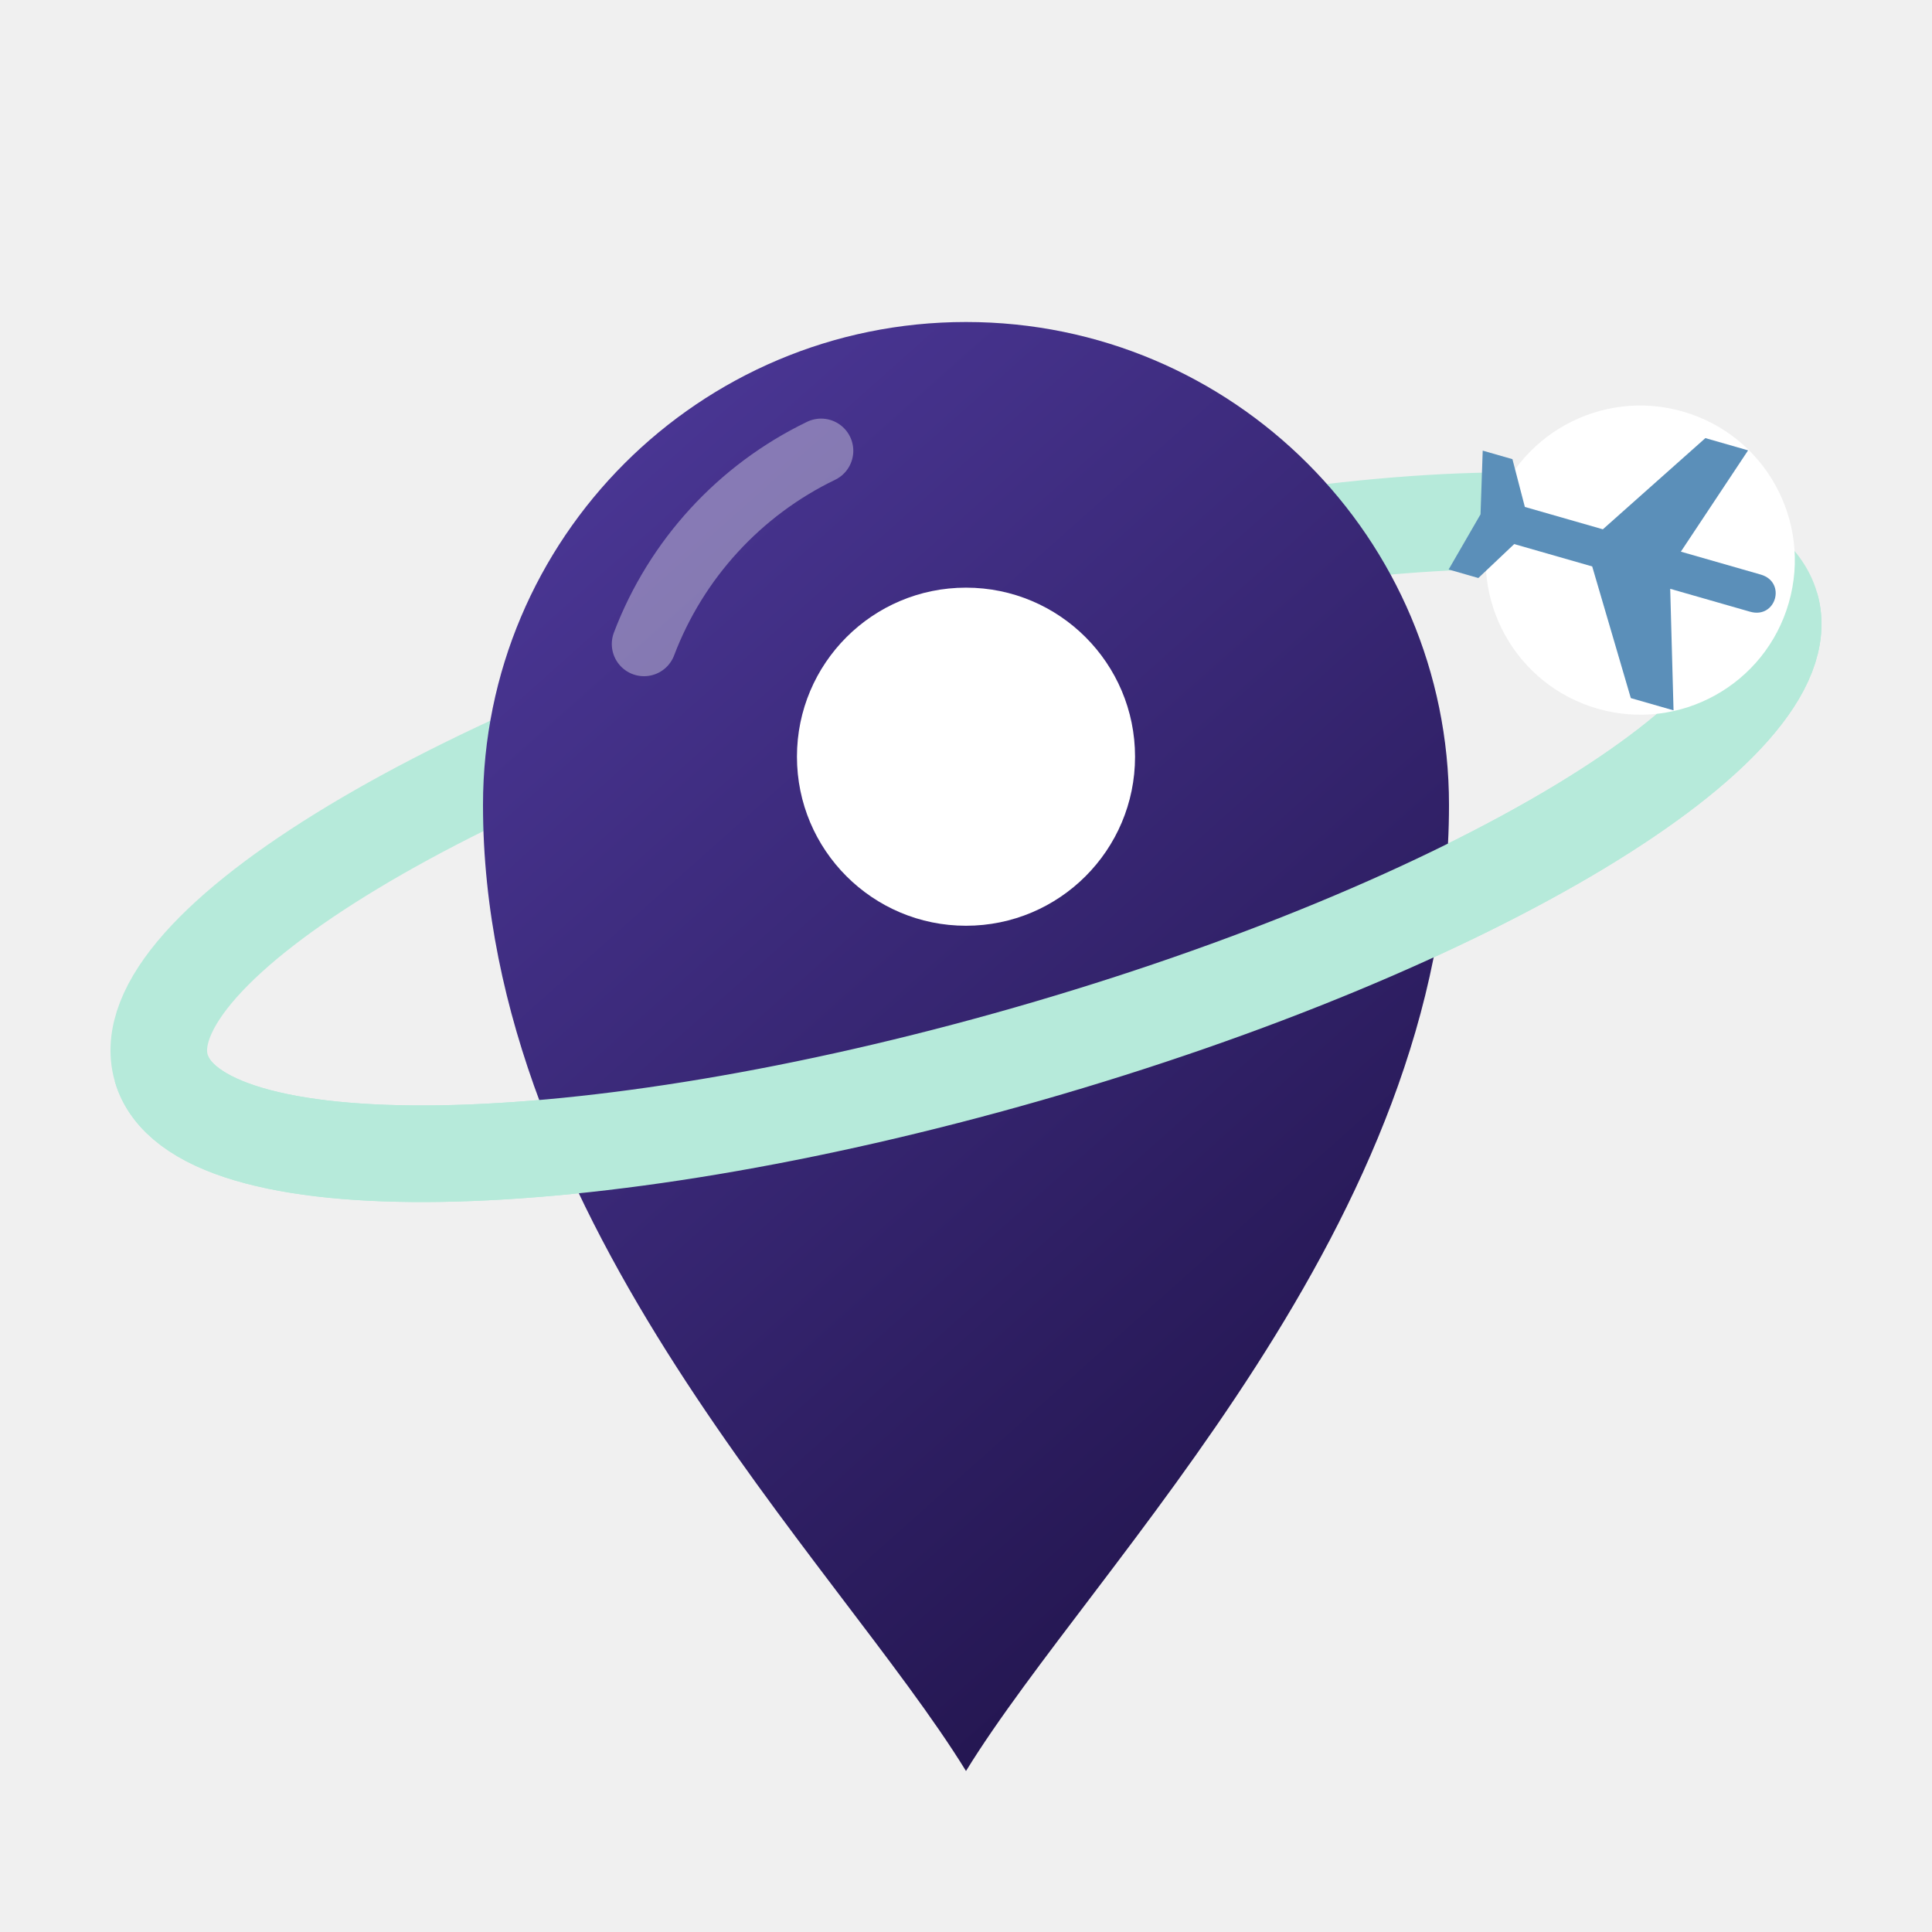
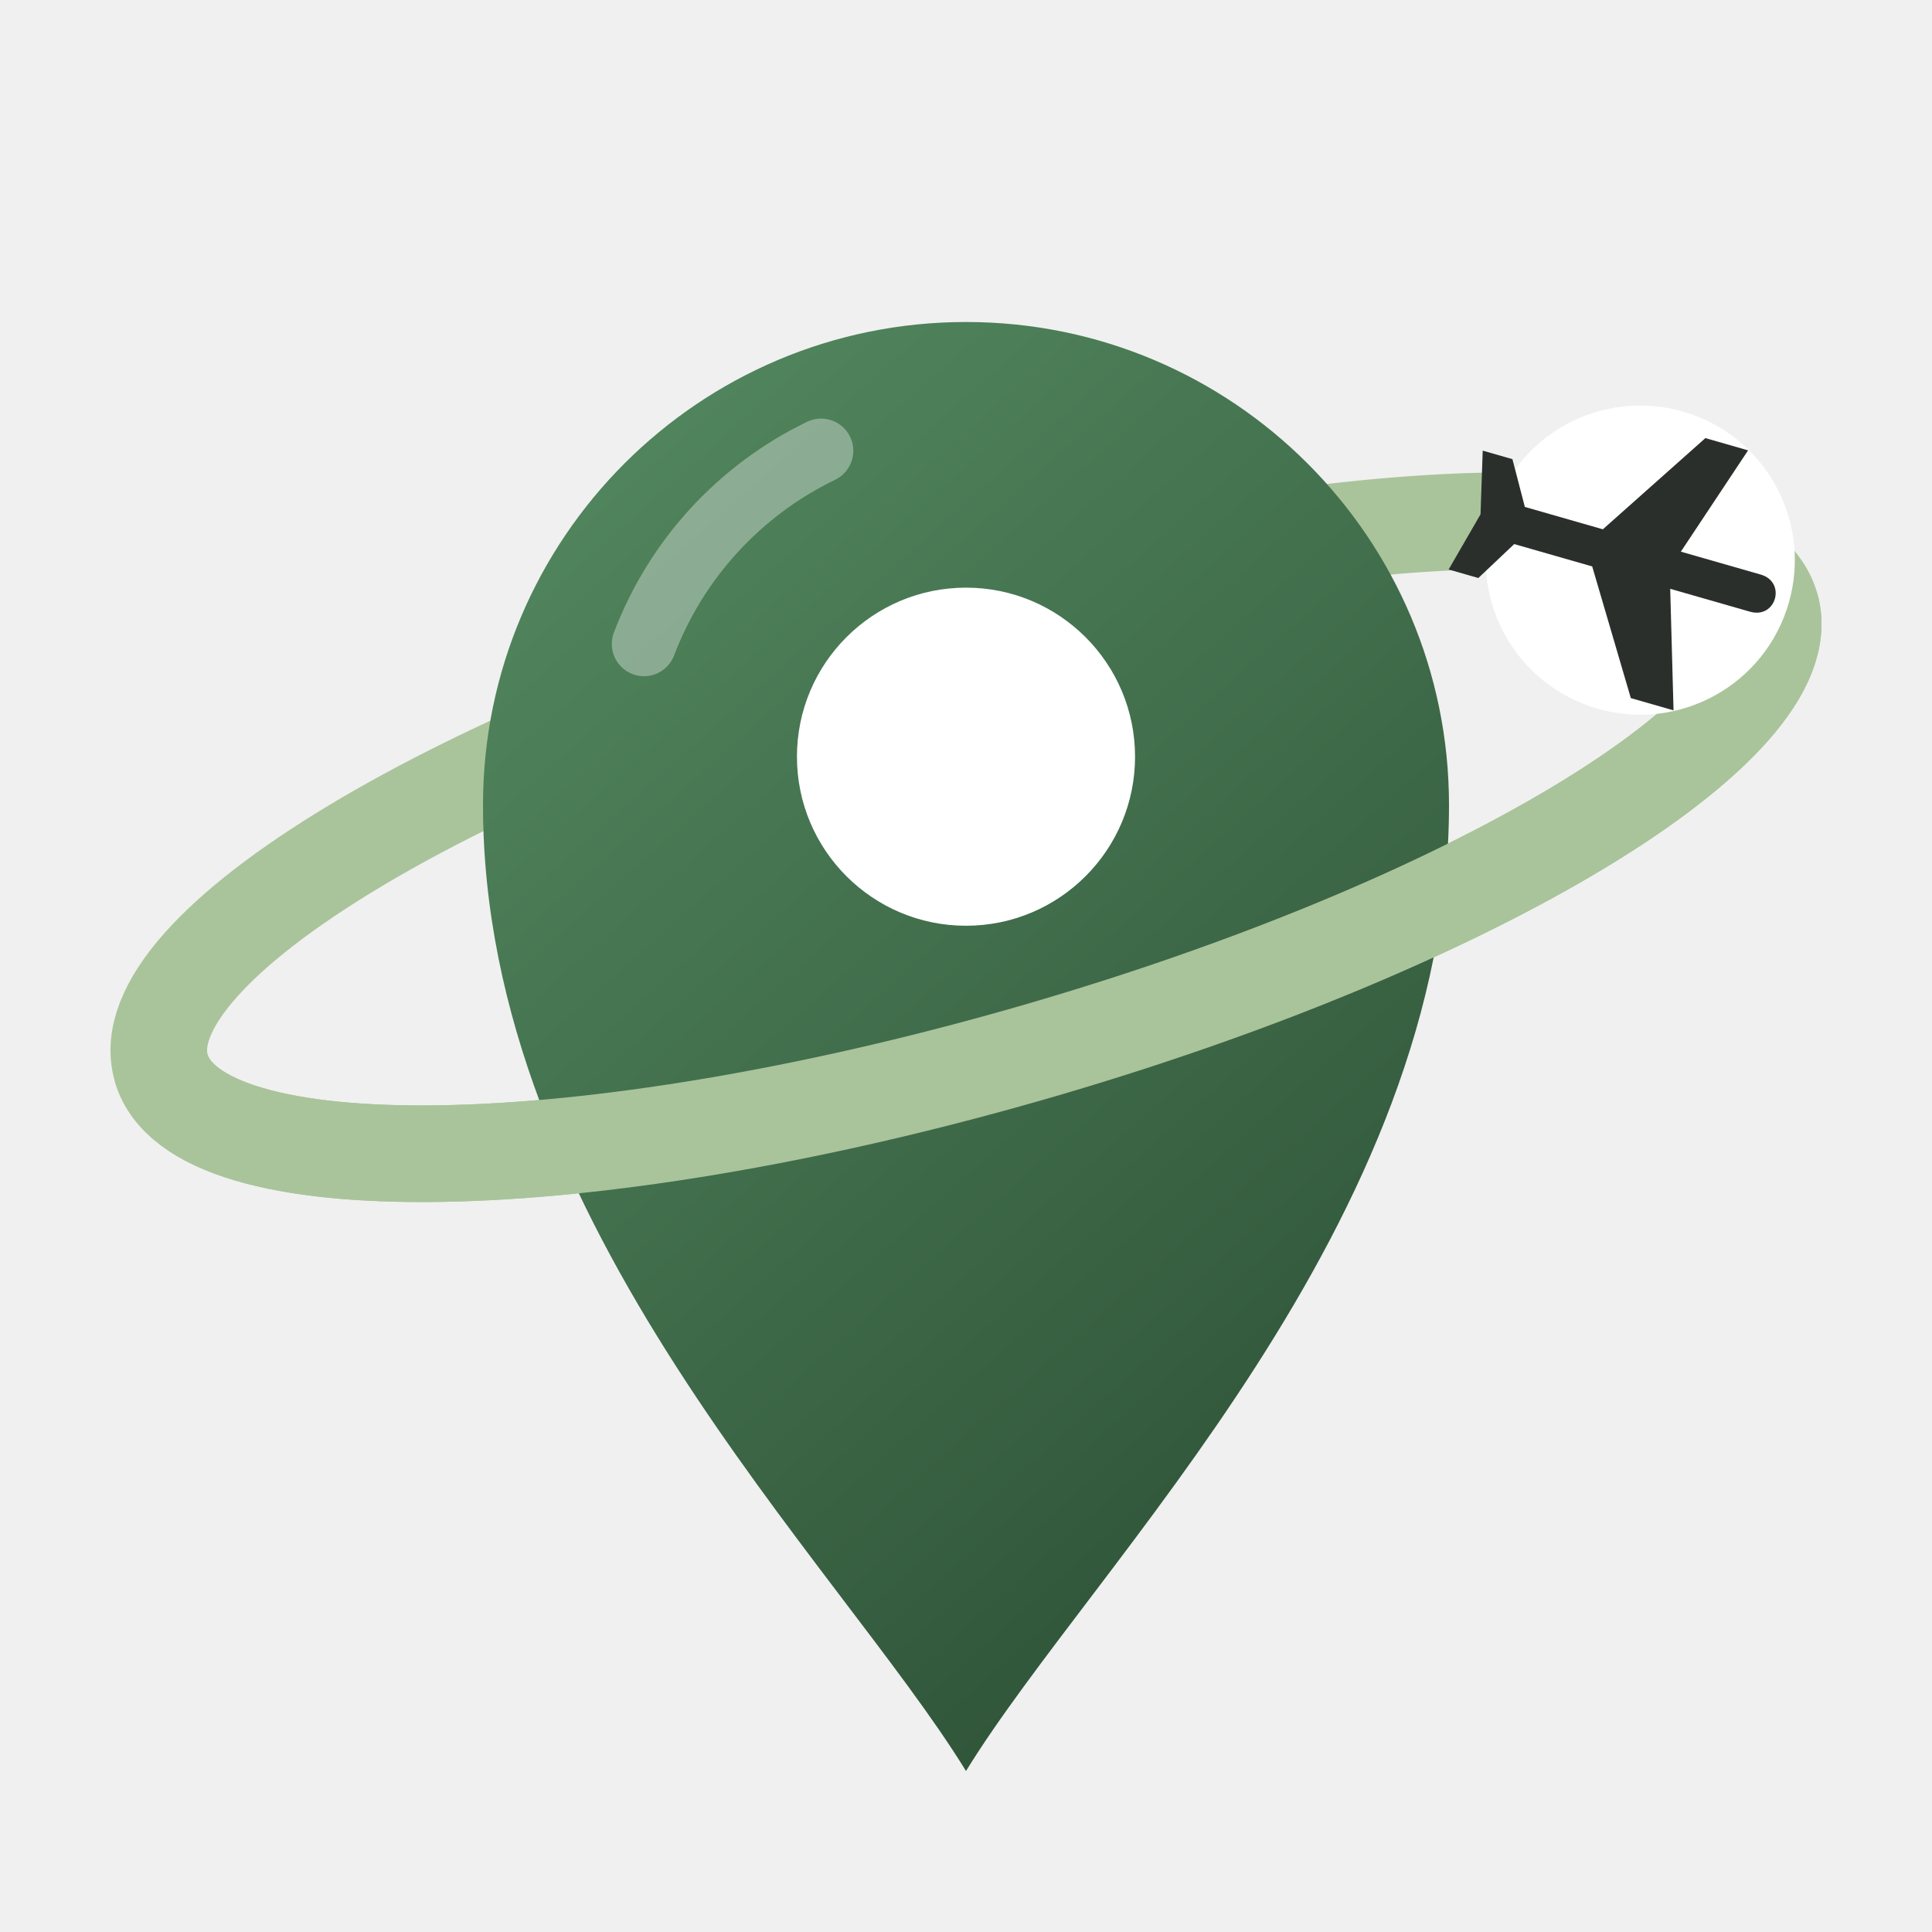
<svg xmlns="http://www.w3.org/2000/svg" viewBox="0 0 120 120" role="img" aria-label="PlanIt">
  <defs>
    <linearGradient id="pin" x1="0.2" y1="0" x2="0.8" y2="1">
-       <stop offset="0" stop-color="#4b3796" />
-       <stop offset="1" stop-color="#1f1248" />
+       <stop offset="0" stop-color="#52875e" />
+       <stop offset="1" stop-color="#2c4f35" />
    </linearGradient>
    <clipPath id="front">
      <rect x="-20" y="52" width="160" height="80" />
    </clipPath>
  </defs>
  <g transform="rotate(-16 60 52)">
-     <ellipse cx="60" cy="52" rx="52" ry="14" fill="none" stroke="#b6eada" stroke-width="6" />
+     <ellipse cx="60" cy="52" rx="52" ry="14" fill="none" stroke="#a9c49a" stroke-width="6" />
  </g>
  <path d="M60 110C52 97 30 76 30 50a30 30 0 0 1 60 0c0 26-22 47-30 60z" fill="url(#pin)" />
  <circle cx="60" cy="47" r="10.5" fill="#fff" />
  <path d="M40 40a22 22 0 0 1 11-12" fill="none" stroke="#fff" stroke-opacity=".35" stroke-width="4" stroke-linecap="round" />
  <g transform="rotate(-16 60 52)">
-     <ellipse cx="60" cy="52" rx="52" ry="14" fill="none" stroke="#b6eada" stroke-width="6" clip-path="url(#front)" />
+     <ellipse cx="60" cy="52" rx="52" ry="14" fill="none" stroke="#a9c49a" stroke-width="6" clip-path="url(#front)" />
    <g transform="translate(105 47) rotate(32) scale(1.2)">
      <circle r="8" fill="#fff" />
-       <path d="M-6.5-1h4.2L1.5-7h2.3L1.9-1h4.3c1.4 0 1.4 2 0 2H1.9l1.9 6H1.5L-2.3 1h-4.2l-1.3 2.2h-1.6L-8.6 0l-.8-3.2h1.6z" fill="#5b8fb9" />
+       <path d="M-6.5-1h4.2L1.5-7h2.3L1.9-1h4.3c1.4 0 1.4 2 0 2H1.9l1.9 6H1.5L-2.3 1h-4.2l-1.3 2.2h-1.6L-8.6 0l-.8-3.2h1.6z" fill="#2a2f2c" />
    </g>
  </g>
</svg>
